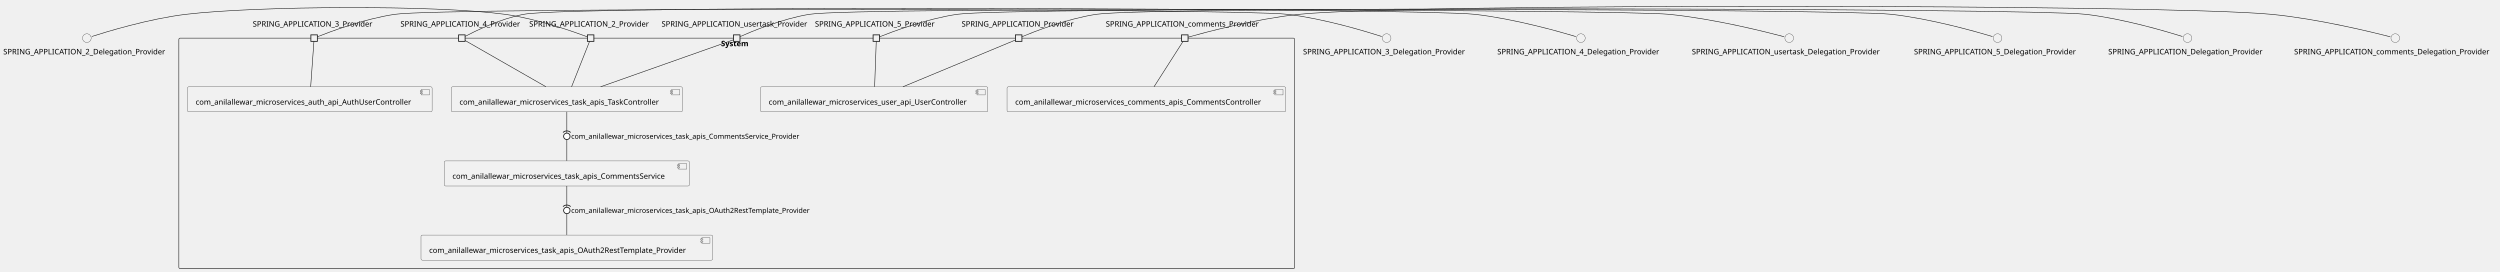
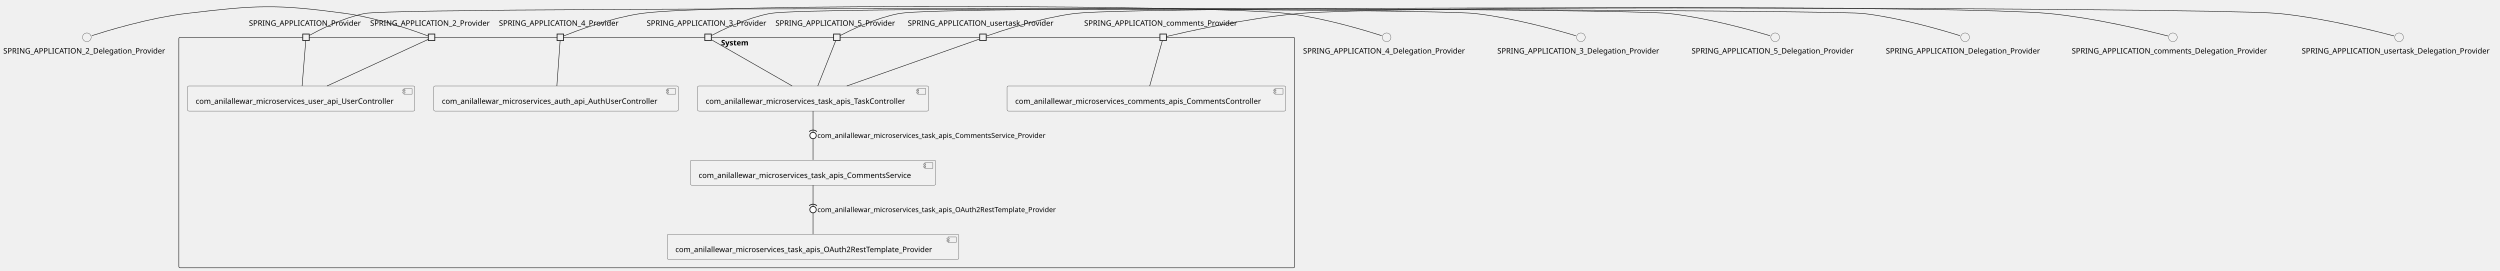
- <svg xmlns="http://www.w3.org/2000/svg" xmlns:xlink="http://www.w3.org/1999/xlink" contentStyleType="text/css" height="502px" preserveAspectRatio="none" style="width:4620px;height:502px;background:#FFFFFF;" version="1.1" viewBox="0 0 4620 502" width="4620px" zoomAndPan="magnify">
+ <svg xmlns="http://www.w3.org/2000/svg" xmlns:xlink="http://www.w3.org/1999/xlink" contentStyleType="text/css" height="500px" preserveAspectRatio="none" style="width:4620px;height:500px;background:#FFFFFF;" version="1.1" viewBox="0 0 4620 500" width="4620px" zoomAndPan="magnify">
  <defs />
  <g>
    <g id="cluster_System">
-       <rect fill="none" height="426" rx="2.5" ry="2.5" style="stroke:#181818;stroke-width:1.0;" width="2062" x="330.5" y="70.43" />
-       <text fill="#000000" font-family="sans-serif" font-size="14" font-weight="bold" lengthAdjust="spacing" textLength="58" x="1332.5" y="85.425">System</text>
+       <rect fill="none" height="426" rx="2.5" ry="2.5" style="stroke:#181818;stroke-width:1.0;" width="2062" x="330.5" y="68.92" />
+       <text fill="#000000" font-family="sans-serif" font-size="14" font-weight="bold" lengthAdjust="spacing" textLength="58" x="1332.5" y="83.915">System</text>
    </g>
    <g id="elem_com_anilallewar_microservices_auth_api_AuthUserController">
-       <a href="anilallewar-microservices-basics-spring-boot.repository#_7_V76qIvEe-JCe7M-cPN7A" target="_top" title="anilallewar-microservices-basics-spring-boot.repository#_7_V76qIvEe-JCe7M-cPN7A" xlink:actuate="onRequest" xlink:href="anilallewar-microservices-basics-spring-boot.repository#_7_V76qIvEe-JCe7M-cPN7A" xlink:show="new" xlink:title="anilallewar-microservices-basics-spring-boot.repository#_7_V76qIvEe-JCe7M-cPN7A" xlink:type="simple">
-         <rect fill="#F1F1F1" height="46.297" rx="2.5" ry="2.5" style="stroke:#181818;stroke-width:0.5;" width="452" x="346.5" y="160.43" />
-         <rect fill="#F1F1F1" height="10" style="stroke:#181818;stroke-width:0.5;" width="15" x="778.5" y="165.43" />
-         <rect fill="#F1F1F1" height="2" style="stroke:#181818;stroke-width:0.5;" width="4" x="776.5" y="167.43" />
-         <rect fill="#F1F1F1" height="2" style="stroke:#181818;stroke-width:0.5;" width="4" x="776.5" y="171.43" />
-         <text fill="#000000" font-family="sans-serif" font-size="14" lengthAdjust="spacing" textLength="412" x="361.5" y="193.425">com_anilallewar_microservices_auth_api_AuthUserController</text>
+       <a href="anilallewar-microservices-basics-spring-boot.repository#_eBZSqqL5Ee-g6KX6v_KLCg" target="_top" title="anilallewar-microservices-basics-spring-boot.repository#_eBZSqqL5Ee-g6KX6v_KLCg" xlink:actuate="onRequest" xlink:href="anilallewar-microservices-basics-spring-boot.repository#_eBZSqqL5Ee-g6KX6v_KLCg" xlink:show="new" xlink:title="anilallewar-microservices-basics-spring-boot.repository#_eBZSqqL5Ee-g6KX6v_KLCg" xlink:type="simple">
+         <rect fill="#F1F1F1" height="46.297" rx="2.5" ry="2.5" style="stroke:#181818;stroke-width:0.5;" width="452" x="801.5" y="158.92" />
+         <rect fill="#F1F1F1" height="10" style="stroke:#181818;stroke-width:0.5;" width="15" x="1233.5" y="163.92" />
+         <rect fill="#F1F1F1" height="2" style="stroke:#181818;stroke-width:0.5;" width="4" x="1231.5" y="165.92" />
+         <rect fill="#F1F1F1" height="2" style="stroke:#181818;stroke-width:0.5;" width="4" x="1231.5" y="169.92" />
+         <text fill="#000000" font-family="sans-serif" font-size="14" lengthAdjust="spacing" textLength="412" x="816.5" y="191.915">com_anilallewar_microservices_auth_api_AuthUserController</text>
      </a>
    </g>
    <g id="elem_com_anilallewar_microservices_comments_apis_CommentsController">
-       <a href="anilallewar-microservices-basics-spring-boot.repository#_7_V76qIvEe-JCe7M-cPN7A" target="_top" title="anilallewar-microservices-basics-spring-boot.repository#_7_V76qIvEe-JCe7M-cPN7A" xlink:actuate="onRequest" xlink:href="anilallewar-microservices-basics-spring-boot.repository#_7_V76qIvEe-JCe7M-cPN7A" xlink:show="new" xlink:title="anilallewar-microservices-basics-spring-boot.repository#_7_V76qIvEe-JCe7M-cPN7A" xlink:type="simple">
-         <rect fill="#F1F1F1" height="46.297" rx="2.5" ry="2.5" style="stroke:#181818;stroke-width:0.5;" width="515" x="1861" y="160.43" />
-         <rect fill="#F1F1F1" height="10" style="stroke:#181818;stroke-width:0.5;" width="15" x="2356" y="165.43" />
-         <rect fill="#F1F1F1" height="2" style="stroke:#181818;stroke-width:0.5;" width="4" x="2354" y="167.43" />
-         <rect fill="#F1F1F1" height="2" style="stroke:#181818;stroke-width:0.5;" width="4" x="2354" y="171.43" />
-         <text fill="#000000" font-family="sans-serif" font-size="14" lengthAdjust="spacing" textLength="475" x="1876" y="193.425">com_anilallewar_microservices_comments_apis_CommentsController</text>
+       <a href="anilallewar-microservices-basics-spring-boot.repository#_eBZSqqL5Ee-g6KX6v_KLCg" target="_top" title="anilallewar-microservices-basics-spring-boot.repository#_eBZSqqL5Ee-g6KX6v_KLCg" xlink:actuate="onRequest" xlink:href="anilallewar-microservices-basics-spring-boot.repository#_eBZSqqL5Ee-g6KX6v_KLCg" xlink:show="new" xlink:title="anilallewar-microservices-basics-spring-boot.repository#_eBZSqqL5Ee-g6KX6v_KLCg" xlink:type="simple">
+         <rect fill="#F1F1F1" height="46.297" rx="2.5" ry="2.5" style="stroke:#181818;stroke-width:0.5;" width="515" x="1861" y="158.92" />
+         <rect fill="#F1F1F1" height="10" style="stroke:#181818;stroke-width:0.5;" width="15" x="2356" y="163.92" />
+         <rect fill="#F1F1F1" height="2" style="stroke:#181818;stroke-width:0.5;" width="4" x="2354" y="165.92" />
+         <rect fill="#F1F1F1" height="2" style="stroke:#181818;stroke-width:0.5;" width="4" x="2354" y="169.92" />
+         <text fill="#000000" font-family="sans-serif" font-size="14" lengthAdjust="spacing" textLength="475" x="1876" y="191.915">com_anilallewar_microservices_comments_apis_CommentsController</text>
      </a>
    </g>
    <g id="elem_com_anilallewar_microservices_task_apis_CommentsService">
-       <a href="anilallewar-microservices-basics-spring-boot.repository#_7_V76qIvEe-JCe7M-cPN7A" target="_top" title="anilallewar-microservices-basics-spring-boot.repository#_7_V76qIvEe-JCe7M-cPN7A" xlink:actuate="onRequest" xlink:href="anilallewar-microservices-basics-spring-boot.repository#_7_V76qIvEe-JCe7M-cPN7A" xlink:show="new" xlink:title="anilallewar-microservices-basics-spring-boot.repository#_7_V76qIvEe-JCe7M-cPN7A" xlink:type="simple">
-         <rect fill="#F1F1F1" height="46.297" rx="2.5" ry="2.5" style="stroke:#181818;stroke-width:0.5;" width="453" x="821" y="297.43" />
-         <rect fill="#F1F1F1" height="10" style="stroke:#181818;stroke-width:0.5;" width="15" x="1254" y="302.43" />
-         <rect fill="#F1F1F1" height="2" style="stroke:#181818;stroke-width:0.5;" width="4" x="1252" y="304.43" />
-         <rect fill="#F1F1F1" height="2" style="stroke:#181818;stroke-width:0.5;" width="4" x="1252" y="308.43" />
-         <text fill="#000000" font-family="sans-serif" font-size="14" lengthAdjust="spacing" textLength="413" x="836" y="330.425">com_anilallewar_microservices_task_apis_CommentsService</text>
+       <a href="anilallewar-microservices-basics-spring-boot.repository#_eBZSqqL5Ee-g6KX6v_KLCg" target="_top" title="anilallewar-microservices-basics-spring-boot.repository#_eBZSqqL5Ee-g6KX6v_KLCg" xlink:actuate="onRequest" xlink:href="anilallewar-microservices-basics-spring-boot.repository#_eBZSqqL5Ee-g6KX6v_KLCg" xlink:show="new" xlink:title="anilallewar-microservices-basics-spring-boot.repository#_eBZSqqL5Ee-g6KX6v_KLCg" xlink:type="simple">
+         <rect fill="#F1F1F1" height="46.297" rx="2.5" ry="2.5" style="stroke:#181818;stroke-width:0.5;" width="453" x="1276" y="295.92" />
+         <rect fill="#F1F1F1" height="10" style="stroke:#181818;stroke-width:0.5;" width="15" x="1709" y="300.92" />
+         <rect fill="#F1F1F1" height="2" style="stroke:#181818;stroke-width:0.5;" width="4" x="1707" y="302.92" />
+         <rect fill="#F1F1F1" height="2" style="stroke:#181818;stroke-width:0.5;" width="4" x="1707" y="306.92" />
+         <text fill="#000000" font-family="sans-serif" font-size="14" lengthAdjust="spacing" textLength="413" x="1291" y="328.915">com_anilallewar_microservices_task_apis_CommentsService</text>
      </a>
    </g>
    <g id="elem_com_anilallewar_microservices_task_apis_OAuth2RestTemplate_Provider">
-       <a href="anilallewar-microservices-basics-spring-boot.repository#_7_V76qIvEe-JCe7M-cPN7A" target="_top" title="anilallewar-microservices-basics-spring-boot.repository#_7_V76qIvEe-JCe7M-cPN7A" xlink:actuate="onRequest" xlink:href="anilallewar-microservices-basics-spring-boot.repository#_7_V76qIvEe-JCe7M-cPN7A" xlink:show="new" xlink:title="anilallewar-microservices-basics-spring-boot.repository#_7_V76qIvEe-JCe7M-cPN7A" xlink:type="simple">
-         <rect fill="#F1F1F1" height="46.297" rx="2.5" ry="2.5" style="stroke:#181818;stroke-width:0.5;" width="539" x="778" y="434.43" />
-         <rect fill="#F1F1F1" height="10" style="stroke:#181818;stroke-width:0.5;" width="15" x="1297" y="439.43" />
-         <rect fill="#F1F1F1" height="2" style="stroke:#181818;stroke-width:0.5;" width="4" x="1295" y="441.43" />
-         <rect fill="#F1F1F1" height="2" style="stroke:#181818;stroke-width:0.5;" width="4" x="1295" y="445.43" />
-         <text fill="#000000" font-family="sans-serif" font-size="14" lengthAdjust="spacing" textLength="499" x="793" y="467.425">com_anilallewar_microservices_task_apis_OAuth2RestTemplate_Provider</text>
+       <a href="anilallewar-microservices-basics-spring-boot.repository#_eBZSqqL5Ee-g6KX6v_KLCg" target="_top" title="anilallewar-microservices-basics-spring-boot.repository#_eBZSqqL5Ee-g6KX6v_KLCg" xlink:actuate="onRequest" xlink:href="anilallewar-microservices-basics-spring-boot.repository#_eBZSqqL5Ee-g6KX6v_KLCg" xlink:show="new" xlink:title="anilallewar-microservices-basics-spring-boot.repository#_eBZSqqL5Ee-g6KX6v_KLCg" xlink:type="simple">
+         <rect fill="#F1F1F1" height="46.297" rx="2.5" ry="2.5" style="stroke:#181818;stroke-width:0.5;" width="539" x="1233" y="432.92" />
+         <rect fill="#F1F1F1" height="10" style="stroke:#181818;stroke-width:0.5;" width="15" x="1752" y="437.92" />
+         <rect fill="#F1F1F1" height="2" style="stroke:#181818;stroke-width:0.5;" width="4" x="1750" y="439.92" />
+         <rect fill="#F1F1F1" height="2" style="stroke:#181818;stroke-width:0.5;" width="4" x="1750" y="443.92" />
+         <text fill="#000000" font-family="sans-serif" font-size="14" lengthAdjust="spacing" textLength="499" x="1248" y="465.915">com_anilallewar_microservices_task_apis_OAuth2RestTemplate_Provider</text>
      </a>
    </g>
    <g id="elem_com_anilallewar_microservices_task_apis_TaskController">
-       <a href="anilallewar-microservices-basics-spring-boot.repository#_7_V76qIvEe-JCe7M-cPN7A" target="_top" title="anilallewar-microservices-basics-spring-boot.repository#_7_V76qIvEe-JCe7M-cPN7A" xlink:actuate="onRequest" xlink:href="anilallewar-microservices-basics-spring-boot.repository#_7_V76qIvEe-JCe7M-cPN7A" xlink:show="new" xlink:title="anilallewar-microservices-basics-spring-boot.repository#_7_V76qIvEe-JCe7M-cPN7A" xlink:type="simple">
-         <rect fill="#F1F1F1" height="46.297" rx="2.5" ry="2.5" style="stroke:#181818;stroke-width:0.5;" width="427" x="834" y="160.43" />
-         <rect fill="#F1F1F1" height="10" style="stroke:#181818;stroke-width:0.5;" width="15" x="1241" y="165.43" />
-         <rect fill="#F1F1F1" height="2" style="stroke:#181818;stroke-width:0.5;" width="4" x="1239" y="167.43" />
-         <rect fill="#F1F1F1" height="2" style="stroke:#181818;stroke-width:0.5;" width="4" x="1239" y="171.43" />
-         <text fill="#000000" font-family="sans-serif" font-size="14" lengthAdjust="spacing" textLength="387" x="849" y="193.425">com_anilallewar_microservices_task_apis_TaskController</text>
+       <a href="anilallewar-microservices-basics-spring-boot.repository#_eBZSqqL5Ee-g6KX6v_KLCg" target="_top" title="anilallewar-microservices-basics-spring-boot.repository#_eBZSqqL5Ee-g6KX6v_KLCg" xlink:actuate="onRequest" xlink:href="anilallewar-microservices-basics-spring-boot.repository#_eBZSqqL5Ee-g6KX6v_KLCg" xlink:show="new" xlink:title="anilallewar-microservices-basics-spring-boot.repository#_eBZSqqL5Ee-g6KX6v_KLCg" xlink:type="simple">
+         <rect fill="#F1F1F1" height="46.297" rx="2.5" ry="2.5" style="stroke:#181818;stroke-width:0.5;" width="427" x="1289" y="158.92" />
+         <rect fill="#F1F1F1" height="10" style="stroke:#181818;stroke-width:0.5;" width="15" x="1696" y="163.92" />
+         <rect fill="#F1F1F1" height="2" style="stroke:#181818;stroke-width:0.5;" width="4" x="1694" y="165.92" />
+         <rect fill="#F1F1F1" height="2" style="stroke:#181818;stroke-width:0.5;" width="4" x="1694" y="169.92" />
+         <text fill="#000000" font-family="sans-serif" font-size="14" lengthAdjust="spacing" textLength="387" x="1304" y="191.915">com_anilallewar_microservices_task_apis_TaskController</text>
      </a>
    </g>
    <g id="elem_com_anilallewar_microservices_user_api_UserController">
-       <a href="anilallewar-microservices-basics-spring-boot.repository#_7_V76qIvEe-JCe7M-cPN7A" target="_top" title="anilallewar-microservices-basics-spring-boot.repository#_7_V76qIvEe-JCe7M-cPN7A" xlink:actuate="onRequest" xlink:href="anilallewar-microservices-basics-spring-boot.repository#_7_V76qIvEe-JCe7M-cPN7A" xlink:show="new" xlink:title="anilallewar-microservices-basics-spring-boot.repository#_7_V76qIvEe-JCe7M-cPN7A" xlink:type="simple">
-         <rect fill="#F1F1F1" height="46.297" rx="2.5" ry="2.5" style="stroke:#181818;stroke-width:0.5;" width="420" x="1405.5" y="160.43" />
-         <rect fill="#F1F1F1" height="10" style="stroke:#181818;stroke-width:0.5;" width="15" x="1805.5" y="165.43" />
-         <rect fill="#F1F1F1" height="2" style="stroke:#181818;stroke-width:0.5;" width="4" x="1803.5" y="167.43" />
-         <rect fill="#F1F1F1" height="2" style="stroke:#181818;stroke-width:0.5;" width="4" x="1803.5" y="171.43" />
-         <text fill="#000000" font-family="sans-serif" font-size="14" lengthAdjust="spacing" textLength="380" x="1420.5" y="193.425">com_anilallewar_microservices_user_api_UserController</text>
+       <a href="anilallewar-microservices-basics-spring-boot.repository#_eBZSqqL5Ee-g6KX6v_KLCg" target="_top" title="anilallewar-microservices-basics-spring-boot.repository#_eBZSqqL5Ee-g6KX6v_KLCg" xlink:actuate="onRequest" xlink:href="anilallewar-microservices-basics-spring-boot.repository#_eBZSqqL5Ee-g6KX6v_KLCg" xlink:show="new" xlink:title="anilallewar-microservices-basics-spring-boot.repository#_eBZSqqL5Ee-g6KX6v_KLCg" xlink:type="simple">
+         <rect fill="#F1F1F1" height="46.297" rx="2.5" ry="2.5" style="stroke:#181818;stroke-width:0.5;" width="420" x="346.5" y="158.92" />
+         <rect fill="#F1F1F1" height="10" style="stroke:#181818;stroke-width:0.5;" width="15" x="746.5" y="163.92" />
+         <rect fill="#F1F1F1" height="2" style="stroke:#181818;stroke-width:0.5;" width="4" x="744.5" y="165.92" />
+         <rect fill="#F1F1F1" height="2" style="stroke:#181818;stroke-width:0.5;" width="4" x="744.5" y="169.92" />
+         <text fill="#000000" font-family="sans-serif" font-size="14" lengthAdjust="spacing" textLength="380" x="361.5" y="191.915">com_anilallewar_microservices_user_api_UserController</text>
      </a>
    </g>
-     <text fill="#000000" font-family="sans-serif" font-size="14" lengthAdjust="spacing" textLength="227" x="978" y="49.128">SPRING_APPLICATION_2_Provider</text>
-     <rect fill="#F1F1F1" height="12" style="stroke:#181818;stroke-width:1.5;" width="12" x="1085.5" y="64.43" />
-     <text fill="#000000" font-family="sans-serif" font-size="14" lengthAdjust="spacing" textLength="227" x="467" y="49.128">SPRING_APPLICATION_3_Provider</text>
-     <rect fill="#F1F1F1" height="12" style="stroke:#181818;stroke-width:1.5;" width="12" x="574.5" y="64.43" />
-     <text fill="#000000" font-family="sans-serif" font-size="14" lengthAdjust="spacing" textLength="227" x="740" y="49.128">SPRING_APPLICATION_4_Provider</text>
-     <rect fill="#F1F1F1" height="12" style="stroke:#181818;stroke-width:1.5;" width="12" x="847.5" y="64.43" />
-     <text fill="#000000" font-family="sans-serif" font-size="14" lengthAdjust="spacing" textLength="227" x="1506" y="49.128">SPRING_APPLICATION_5_Provider</text>
-     <rect fill="#F1F1F1" height="12" style="stroke:#181818;stroke-width:1.5;" width="12" x="1613.5" y="64.43" />
-     <text fill="#000000" font-family="sans-serif" font-size="14" lengthAdjust="spacing" textLength="211" x="1777" y="49.128">SPRING_APPLICATION_Provider</text>
-     <rect fill="#F1F1F1" height="12" style="stroke:#181818;stroke-width:1.5;" width="12" x="1876.5" y="64.43" />
-     <text fill="#000000" font-family="sans-serif" font-size="14" lengthAdjust="spacing" textLength="292" x="2043.5" y="49.128">SPRING_APPLICATION_comments_Provider</text>
-     <rect fill="#F1F1F1" height="12" style="stroke:#181818;stroke-width:1.5;" width="12" x="2183.5" y="64.43" />
-     <text fill="#000000" font-family="sans-serif" font-size="14" lengthAdjust="spacing" textLength="278" x="1222.5" y="49.128">SPRING_APPLICATION_usertask_Provider</text>
-     <rect fill="#F1F1F1" height="12" style="stroke:#181818;stroke-width:1.5;" width="12" x="1355.5" y="64.43" />
+     <text fill="#000000" font-family="sans-serif" font-size="14" lengthAdjust="spacing" textLength="227" x="684" y="47.618">SPRING_APPLICATION_2_Provider</text>
+     <rect fill="#F1F1F1" height="12" style="stroke:#181818;stroke-width:1.5;" width="12" x="791.5" y="62.92" />
+     <text fill="#000000" font-family="sans-serif" font-size="14" lengthAdjust="spacing" textLength="227" x="1195" y="47.618">SPRING_APPLICATION_3_Provider</text>
+     <rect fill="#F1F1F1" height="12" style="stroke:#181818;stroke-width:1.5;" width="12" x="1302.5" y="62.92" />
+     <text fill="#000000" font-family="sans-serif" font-size="14" lengthAdjust="spacing" textLength="227" x="922" y="47.618">SPRING_APPLICATION_4_Provider</text>
+     <rect fill="#F1F1F1" height="12" style="stroke:#181818;stroke-width:1.5;" width="12" x="1029.5" y="62.92" />
+     <text fill="#000000" font-family="sans-serif" font-size="14" lengthAdjust="spacing" textLength="227" x="1433" y="47.618">SPRING_APPLICATION_5_Provider</text>
+     <rect fill="#F1F1F1" height="12" style="stroke:#181818;stroke-width:1.5;" width="12" x="1540.5" y="62.92" />
+     <text fill="#000000" font-family="sans-serif" font-size="14" lengthAdjust="spacing" textLength="211" x="460" y="47.618">SPRING_APPLICATION_Provider</text>
+     <rect fill="#F1F1F1" height="12" style="stroke:#181818;stroke-width:1.5;" width="12" x="559.5" y="62.92" />
+     <text fill="#000000" font-family="sans-serif" font-size="14" lengthAdjust="spacing" textLength="292" x="2003.5" y="47.618">SPRING_APPLICATION_comments_Provider</text>
+     <rect fill="#F1F1F1" height="12" style="stroke:#181818;stroke-width:1.5;" width="12" x="2143.5" y="62.92" />
+     <text fill="#000000" font-family="sans-serif" font-size="14" lengthAdjust="spacing" textLength="278" x="1677.5" y="47.618">SPRING_APPLICATION_usertask_Provider</text>
+     <rect fill="#F1F1F1" height="12" style="stroke:#181818;stroke-width:1.5;" width="12" x="1810.5" y="62.92" />
    <g id="elem_SPRING_APPLICATION_2_Delegation_Provider">
-       <ellipse cx="160.5" cy="70.43" fill="#F1F1F1" rx="8" ry="8" style="stroke:#181818;stroke-width:0.5;" />
-       <text fill="#000000" font-family="sans-serif" font-size="14" lengthAdjust="spacing" textLength="309" x="6" y="100.425">SPRING_APPLICATION_2_Delegation_Provider</text>
+       <ellipse cx="160.5" cy="68.92" fill="#F1F1F1" rx="8" ry="8" style="stroke:#181818;stroke-width:0.5;" />
+       <text fill="#000000" font-family="sans-serif" font-size="14" lengthAdjust="spacing" textLength="309" x="6" y="98.915">SPRING_APPLICATION_2_Delegation_Provider</text>
    </g>
    <g id="elem_SPRING_APPLICATION_3_Delegation_Provider">
-       <ellipse cx="2562.5" cy="70.43" fill="#F1F1F1" rx="8" ry="8" style="stroke:#181818;stroke-width:0.5;" />
-       <text fill="#000000" font-family="sans-serif" font-size="14" lengthAdjust="spacing" textLength="309" x="2408" y="100.425">SPRING_APPLICATION_3_Delegation_Provider</text>
+       <ellipse cx="2921.5" cy="68.92" fill="#F1F1F1" rx="8" ry="8" style="stroke:#181818;stroke-width:0.5;" />
+       <text fill="#000000" font-family="sans-serif" font-size="14" lengthAdjust="spacing" textLength="309" x="2767" y="98.915">SPRING_APPLICATION_3_Delegation_Provider</text>
    </g>
    <g id="elem_SPRING_APPLICATION_4_Delegation_Provider">
-       <ellipse cx="2921.5" cy="70.43" fill="#F1F1F1" rx="8" ry="8" style="stroke:#181818;stroke-width:0.5;" />
-       <text fill="#000000" font-family="sans-serif" font-size="14" lengthAdjust="spacing" textLength="309" x="2767" y="100.425">SPRING_APPLICATION_4_Delegation_Provider</text>
+       <ellipse cx="2562.5" cy="68.92" fill="#F1F1F1" rx="8" ry="8" style="stroke:#181818;stroke-width:0.5;" />
+       <text fill="#000000" font-family="sans-serif" font-size="14" lengthAdjust="spacing" textLength="309" x="2408" y="98.915">SPRING_APPLICATION_4_Delegation_Provider</text>
    </g>
    <g id="elem_SPRING_APPLICATION_5_Delegation_Provider">
-       <ellipse cx="3691.5" cy="70.43" fill="#F1F1F1" rx="8" ry="8" style="stroke:#181818;stroke-width:0.5;" />
-       <text fill="#000000" font-family="sans-serif" font-size="14" lengthAdjust="spacing" textLength="309" x="3537" y="100.425">SPRING_APPLICATION_5_Delegation_Provider</text>
+       <ellipse cx="3280.5" cy="68.92" fill="#F1F1F1" rx="8" ry="8" style="stroke:#181818;stroke-width:0.5;" />
+       <text fill="#000000" font-family="sans-serif" font-size="14" lengthAdjust="spacing" textLength="309" x="3126" y="98.915">SPRING_APPLICATION_5_Delegation_Provider</text>
    </g>
    <g id="elem_SPRING_APPLICATION_Delegation_Provider">
-       <ellipse cx="4042.5" cy="70.43" fill="#F1F1F1" rx="8" ry="8" style="stroke:#181818;stroke-width:0.5;" />
-       <text fill="#000000" font-family="sans-serif" font-size="14" lengthAdjust="spacing" textLength="293" x="3896" y="100.425">SPRING_APPLICATION_Delegation_Provider</text>
+       <ellipse cx="3631.5" cy="68.92" fill="#F1F1F1" rx="8" ry="8" style="stroke:#181818;stroke-width:0.5;" />
+       <text fill="#000000" font-family="sans-serif" font-size="14" lengthAdjust="spacing" textLength="293" x="3485" y="98.915">SPRING_APPLICATION_Delegation_Provider</text>
    </g>
    <g id="elem_SPRING_APPLICATION_comments_Delegation_Provider">
-       <ellipse cx="4426.5" cy="70.43" fill="#F1F1F1" rx="8" ry="8" style="stroke:#181818;stroke-width:0.5;" />
-       <text fill="#000000" font-family="sans-serif" font-size="14" lengthAdjust="spacing" textLength="374" x="4239.5" y="100.425">SPRING_APPLICATION_comments_Delegation_Provider</text>
+       <ellipse cx="4015.5" cy="68.92" fill="#F1F1F1" rx="8" ry="8" style="stroke:#181818;stroke-width:0.5;" />
+       <text fill="#000000" font-family="sans-serif" font-size="14" lengthAdjust="spacing" textLength="374" x="3828.5" y="98.915">SPRING_APPLICATION_comments_Delegation_Provider</text>
    </g>
    <g id="elem_SPRING_APPLICATION_usertask_Delegation_Provider">
-       <ellipse cx="3306.5" cy="70.43" fill="#F1F1F1" rx="8" ry="8" style="stroke:#181818;stroke-width:0.5;" />
-       <text fill="#000000" font-family="sans-serif" font-size="14" lengthAdjust="spacing" textLength="360" x="3126.5" y="100.425">SPRING_APPLICATION_usertask_Delegation_Provider</text>
+       <ellipse cx="4433.5" cy="68.92" fill="#F1F1F1" rx="8" ry="8" style="stroke:#181818;stroke-width:0.5;" />
+       <text fill="#000000" font-family="sans-serif" font-size="14" lengthAdjust="spacing" textLength="360" x="4253.5" y="98.915">SPRING_APPLICATION_usertask_Delegation_Provider</text>
    </g>
    <g id="link_SPRING_APPLICATION_2_Delegation_Provider_SPRING_APPLICATION_2_Provider">
-       <path d="M169.53,67.46 C195.97,58.94 275.68,34.51 344,26.43 C473.98,11.06 803.31,8.76 933,26.43 C993.84,34.72 1064.28,60.12 1085.29,68.04 " fill="none" id="SPRING_APPLICATION_2_Delegation_Provider-SPRING_APPLICATION_2_Provider" style="stroke:#181818;stroke-width:1.0;" />
+       <path d="M169.53,65.95 C195.97,57.43 275.68,33 344,24.92 C474.2,9.53 509.09,7.22 639,24.92 C699.84,33.21 770.28,58.61 791.29,66.53 " fill="none" id="SPRING_APPLICATION_2_Delegation_Provider-SPRING_APPLICATION_2_Provider" style="stroke:#181818;stroke-width:1.0;" />
    </g>
-     <g id="link_SPRING_APPLICATION_2_Provider_com_anilallewar_microservices_task_apis_TaskController">
-       <path d="M1089.5,76.49 C1083.71,91.08 1066.74,133.89 1056.23,160.41 " fill="none" id="SPRING_APPLICATION_2_Provider-com_anilallewar_microservices_task_apis_TaskController" style="stroke:#181818;stroke-width:1.0;" />
+     <g id="link_SPRING_APPLICATION_2_Provider_com_anilallewar_microservices_user_api_UserController">
+       <path d="M791.3,72.78 C765.51,84.65 665.26,130.83 604.4,158.86 " fill="none" id="SPRING_APPLICATION_2_Provider-com_anilallewar_microservices_user_api_UserController" style="stroke:#181818;stroke-width:1.0;" />
    </g>
    <g id="link_SPRING_APPLICATION_3_Delegation_Provider_SPRING_APPLICATION_3_Provider">
-       <path d="M2553.47,67.46 C2527.03,58.94 2447.32,34.51 2379,26.43 C2288.02,15.68 820.67,13.36 730,26.43 C672.69,34.69 606.73,59.89 586.62,67.93 " fill="none" id="SPRING_APPLICATION_3_Delegation_Provider-SPRING_APPLICATION_3_Provider" style="stroke:#181818;stroke-width:1.0;" />
+       <path d="M2912.22,66.07 C2884.27,57.66 2798.32,33.03 2725,24.92 C2653.1,16.97 1494.12,11.73 1423,24.92 C1379.66,32.96 1331.55,56.77 1314.72,65.58 " fill="none" id="SPRING_APPLICATION_3_Delegation_Provider-SPRING_APPLICATION_3_Provider" style="stroke:#181818;stroke-width:1.0;" />
    </g>
-     <g id="link_SPRING_APPLICATION_3_Provider_com_anilallewar_microservices_auth_api_AuthUserController">
-       <path d="M580.14,76.49 C579.08,91.08 576,133.89 574.09,160.41 " fill="none" id="SPRING_APPLICATION_3_Provider-com_anilallewar_microservices_auth_api_AuthUserController" style="stroke:#181818;stroke-width:1.0;" />
+     <g id="link_SPRING_APPLICATION_3_Provider_com_anilallewar_microservices_task_apis_TaskController">
+       <path d="M1314.52,73.36 C1336.78,86.1 1415.62,131.21 1463.85,158.8 " fill="none" id="SPRING_APPLICATION_3_Provider-com_anilallewar_microservices_task_apis_TaskController" style="stroke:#181818;stroke-width:1.0;" />
    </g>
    <g id="link_SPRING_APPLICATION_4_Delegation_Provider_SPRING_APPLICATION_4_Provider">
-       <path d="M2912.22,67.58 C2884.27,59.17 2798.32,34.54 2725,26.43 C2627.98,15.7 1063.97,8.62 968,26.43 C924.66,34.47 876.55,58.28 859.72,67.09 " fill="none" id="SPRING_APPLICATION_4_Delegation_Provider-SPRING_APPLICATION_4_Provider" style="stroke:#181818;stroke-width:1.0;" />
+       <path d="M2553.47,65.95 C2527.03,57.43 2447.32,33 2379,24.92 C2247.25,9.35 1316.31,6 1185,24.92 C1127.69,33.18 1061.73,58.38 1041.62,66.42 " fill="none" id="SPRING_APPLICATION_4_Delegation_Provider-SPRING_APPLICATION_4_Provider" style="stroke:#181818;stroke-width:1.0;" />
    </g>
-     <g id="link_SPRING_APPLICATION_4_Provider_com_anilallewar_microservices_task_apis_TaskController">
-       <path d="M859.52,74.87 C881.78,87.61 960.62,132.72 1008.85,160.31 " fill="none" id="SPRING_APPLICATION_4_Provider-com_anilallewar_microservices_task_apis_TaskController" style="stroke:#181818;stroke-width:1.0;" />
+     <g id="link_SPRING_APPLICATION_4_Provider_com_anilallewar_microservices_auth_api_AuthUserController">
+       <path d="M1035.14,74.98 C1034.08,89.57 1031,132.38 1029.09,158.9 " fill="none" id="SPRING_APPLICATION_4_Provider-com_anilallewar_microservices_auth_api_AuthUserController" style="stroke:#181818;stroke-width:1.0;" />
    </g>
    <g id="link_SPRING_APPLICATION_5_Delegation_Provider_SPRING_APPLICATION_5_Provider">
-       <path d="M3682.22,67.58 C3654.27,59.17 3568.32,34.54 3495,26.43 C3399.69,15.89 1863.91,12.75 1769,26.43 C1711.69,34.69 1645.73,59.89 1625.62,67.93 " fill="none" id="SPRING_APPLICATION_5_Delegation_Provider-SPRING_APPLICATION_5_Provider" style="stroke:#181818;stroke-width:1.0;" />
+       <path d="M3271.22,66.07 C3243.27,57.66 3157.32,33.03 3084,24.92 C3005.48,16.24 1739.7,10.62 1662,24.92 C1618.1,33 1569.29,57 1552.53,65.71 " fill="none" id="SPRING_APPLICATION_5_Delegation_Provider-SPRING_APPLICATION_5_Provider" style="stroke:#181818;stroke-width:1.0;" />
    </g>
-     <g id="link_SPRING_APPLICATION_5_Provider_com_anilallewar_microservices_user_api_UserController">
-       <path d="M1619.32,76.49 C1618.79,91.08 1617.25,133.89 1616.29,160.41 " fill="none" id="SPRING_APPLICATION_5_Provider-com_anilallewar_microservices_user_api_UserController" style="stroke:#181818;stroke-width:1.0;" />
+     <g id="link_SPRING_APPLICATION_5_Provider_com_anilallewar_microservices_task_apis_TaskController">
+       <path d="M1544.5,74.98 C1538.71,89.57 1521.74,132.38 1511.23,158.9 " fill="none" id="SPRING_APPLICATION_5_Provider-com_anilallewar_microservices_task_apis_TaskController" style="stroke:#181818;stroke-width:1.0;" />
    </g>
    <g id="link_SPRING_APPLICATION_Delegation_Provider_SPRING_APPLICATION_Provider">
-       <path d="M4033.22,67.46 C4006.04,58.94 3924.11,34.5 3854,26.43 C3753.11,14.81 2126.43,11.38 2026,26.43 C1971.11,34.66 1908.22,59.65 1888.64,67.82 " fill="none" id="SPRING_APPLICATION_Delegation_Provider-SPRING_APPLICATION_Provider" style="stroke:#181818;stroke-width:1.0;" />
+       <path d="M3622.22,65.95 C3595.04,57.43 3513.11,32.99 3443,24.92 C3366.59,16.12 749.49,10.19 674,24.92 C632.9,32.94 587.69,56.54 571.6,65.46 " fill="none" id="SPRING_APPLICATION_Delegation_Provider-SPRING_APPLICATION_Provider" style="stroke:#181818;stroke-width:1.0;" />
    </g>
    <g id="link_SPRING_APPLICATION_Provider_com_anilallewar_microservices_user_api_UserController">
-       <path d="M1876.42,73.96 C1849.18,85.28 1736.66,132.06 1668.59,160.36 " fill="none" id="SPRING_APPLICATION_Provider-com_anilallewar_microservices_user_api_UserController" style="stroke:#181818;stroke-width:1.0;" />
+       <path d="M565.09,74.98 C563.91,89.57 560.44,132.38 558.29,158.9 " fill="none" id="SPRING_APPLICATION_Provider-com_anilallewar_microservices_user_api_UserController" style="stroke:#181818;stroke-width:1.0;" />
    </g>
    <g id="link_SPRING_APPLICATION_comments_Delegation_Provider_SPRING_APPLICATION_comments_Provider">
-       <path d="M4417.41,68.04 C4386.69,60.11 4283.83,34.68 4197,26.43 C3998.34,7.56 2599.51,6 2401,26.43 C2318.55,34.92 2220.83,61.54 2195.66,68.66 " fill="none" id="SPRING_APPLICATION_comments_Delegation_Provider-SPRING_APPLICATION_comments_Provider" style="stroke:#181818;stroke-width:1.0;" />
+       <path d="M4006.41,66.53 C3975.69,58.6 3872.83,33.17 3786,24.92 C3632.8,10.37 2554.31,11.61 2401,24.92 C2302.08,33.51 2183.72,60.75 2155.67,67.43 " fill="none" id="SPRING_APPLICATION_comments_Delegation_Provider-SPRING_APPLICATION_comments_Provider" style="stroke:#181818;stroke-width:1.0;" />
    </g>
    <g id="link_SPRING_APPLICATION_comments_Provider_com_anilallewar_microservices_comments_apis_CommentsController">
-       <path d="M2186.26,76.49 C2176.93,91.08 2149.55,133.89 2132.59,160.41 " fill="none" id="SPRING_APPLICATION_comments_Provider-com_anilallewar_microservices_comments_apis_CommentsController" style="stroke:#181818;stroke-width:1.0;" />
+       <path d="M2148.09,74.98 C2144.01,89.57 2132.06,132.38 2124.65,158.9 " fill="none" id="SPRING_APPLICATION_comments_Provider-com_anilallewar_microservices_comments_apis_CommentsController" style="stroke:#181818;stroke-width:1.0;" />
    </g>
    <g id="link_SPRING_APPLICATION_usertask_Delegation_Provider_SPRING_APPLICATION_usertask_Provider">
-       <path d="M3297.27,67.93 C3267,59.87 3167.86,34.64 3084,26.43 C2996.2,17.83 1583.12,12.54 1496,26.43 C1444.81,34.59 1386.63,59.19 1367.76,67.59 " fill="none" id="SPRING_APPLICATION_usertask_Delegation_Provider-SPRING_APPLICATION_usertask_Provider" style="stroke:#181818;stroke-width:1.0;" />
+       <path d="M4424.27,66.42 C4394,58.36 4294.86,33.13 4211,24.92 C4087.98,12.87 2108.62,9.26 1986,24.92 C1920.56,33.28 1844.27,59.08 1822.55,66.75 " fill="none" id="SPRING_APPLICATION_usertask_Delegation_Provider-SPRING_APPLICATION_usertask_Provider" style="stroke:#181818;stroke-width:1.0;" />
    </g>
    <g id="link_SPRING_APPLICATION_usertask_Provider_com_anilallewar_microservices_task_apis_TaskController">
-       <path d="M1355.23,73.65 C1324.8,84.4 1190.76,131.79 1109.96,160.35 " fill="none" id="SPRING_APPLICATION_usertask_Provider-com_anilallewar_microservices_task_apis_TaskController" style="stroke:#181818;stroke-width:1.0;" />
+       <path d="M1810.23,72.14 C1779.8,82.89 1645.76,130.28 1564.96,158.84 " fill="none" id="SPRING_APPLICATION_usertask_Provider-com_anilallewar_microservices_task_apis_TaskController" style="stroke:#181818;stroke-width:1.0;" />
    </g>
    <g id="link_com_anilallewar_microservices_task_apis_TaskController_com_anilallewar_microservices_task_apis_CommentsService">
-       <path d="M1047.5,206.72 C1047.5,231.74 1047.5,272.08 1047.5,297.1 " fill="none" id="com_anilallewar_microservices_task_apis_TaskController-com_anilallewar_microservices_task_apis_CommentsService" style="stroke:#181818;stroke-width:1.0;" />
-       <text fill="#000000" font-family="sans-serif" font-size="13" lengthAdjust="spacing" textLength="447" x="1055.5" y="256.497">com_anilallewar_microservices_task_apis_CommentsService_Provider</text>
-       <path d="M1054.571,244.839 A10,10 0 0 0 1040.429 244.839" fill="none" style="stroke:#181818;stroke-width:1.5;" />
-       <ellipse cx="1047.5" cy="251.91" fill="#FFFFFF" rx="6" ry="6" style="stroke:#181818;stroke-width:1.5;" />
+       <path d="M1502.5,205.21 C1502.5,230.23 1502.5,270.57 1502.5,295.59 " fill="none" id="com_anilallewar_microservices_task_apis_TaskController-com_anilallewar_microservices_task_apis_CommentsService" style="stroke:#181818;stroke-width:1.0;" />
+       <text fill="#000000" font-family="sans-serif" font-size="13" lengthAdjust="spacing" textLength="447" x="1510.5" y="254.987">com_anilallewar_microservices_task_apis_CommentsService_Provider</text>
+       <path d="M1509.571,243.329 A10,10 0 0 0 1495.429 243.329" fill="none" style="stroke:#181818;stroke-width:1.5;" />
+       <ellipse cx="1502.5" cy="250.4" fill="#FFFFFF" rx="6" ry="6" style="stroke:#181818;stroke-width:1.5;" />
    </g>
    <g id="link_com_anilallewar_microservices_task_apis_CommentsService_com_anilallewar_microservices_task_apis_OAuth2RestTemplate_Provider">
-       <path d="M1047.5,343.72 C1047.5,368.74 1047.5,409.08 1047.5,434.1 " fill="none" id="com_anilallewar_microservices_task_apis_CommentsService-com_anilallewar_microservices_task_apis_OAuth2RestTemplate_Provider" style="stroke:#181818;stroke-width:1.0;" />
-       <text fill="#000000" font-family="sans-serif" font-size="13" lengthAdjust="spacing" textLength="465" x="1055.5" y="393.497">com_anilallewar_microservices_task_apis_OAuth2RestTemplate_Provider</text>
-       <path d="M1054.571,381.839 A10,10 0 0 0 1040.429 381.839" fill="none" style="stroke:#181818;stroke-width:1.5;" />
-       <ellipse cx="1047.5" cy="388.91" fill="#FFFFFF" rx="6" ry="6" style="stroke:#181818;stroke-width:1.5;" />
+       <path d="M1502.5,342.21 C1502.5,367.23 1502.5,407.57 1502.5,432.59 " fill="none" id="com_anilallewar_microservices_task_apis_CommentsService-com_anilallewar_microservices_task_apis_OAuth2RestTemplate_Provider" style="stroke:#181818;stroke-width:1.0;" />
+       <text fill="#000000" font-family="sans-serif" font-size="13" lengthAdjust="spacing" textLength="465" x="1510.5" y="391.987">com_anilallewar_microservices_task_apis_OAuth2RestTemplate_Provider</text>
+       <path d="M1509.571,380.329 A10,10 0 0 0 1495.429 380.329" fill="none" style="stroke:#181818;stroke-width:1.5;" />
+       <ellipse cx="1502.5" cy="387.4" fill="#FFFFFF" rx="6" ry="6" style="stroke:#181818;stroke-width:1.5;" />
    </g>
  </g>
</svg>
